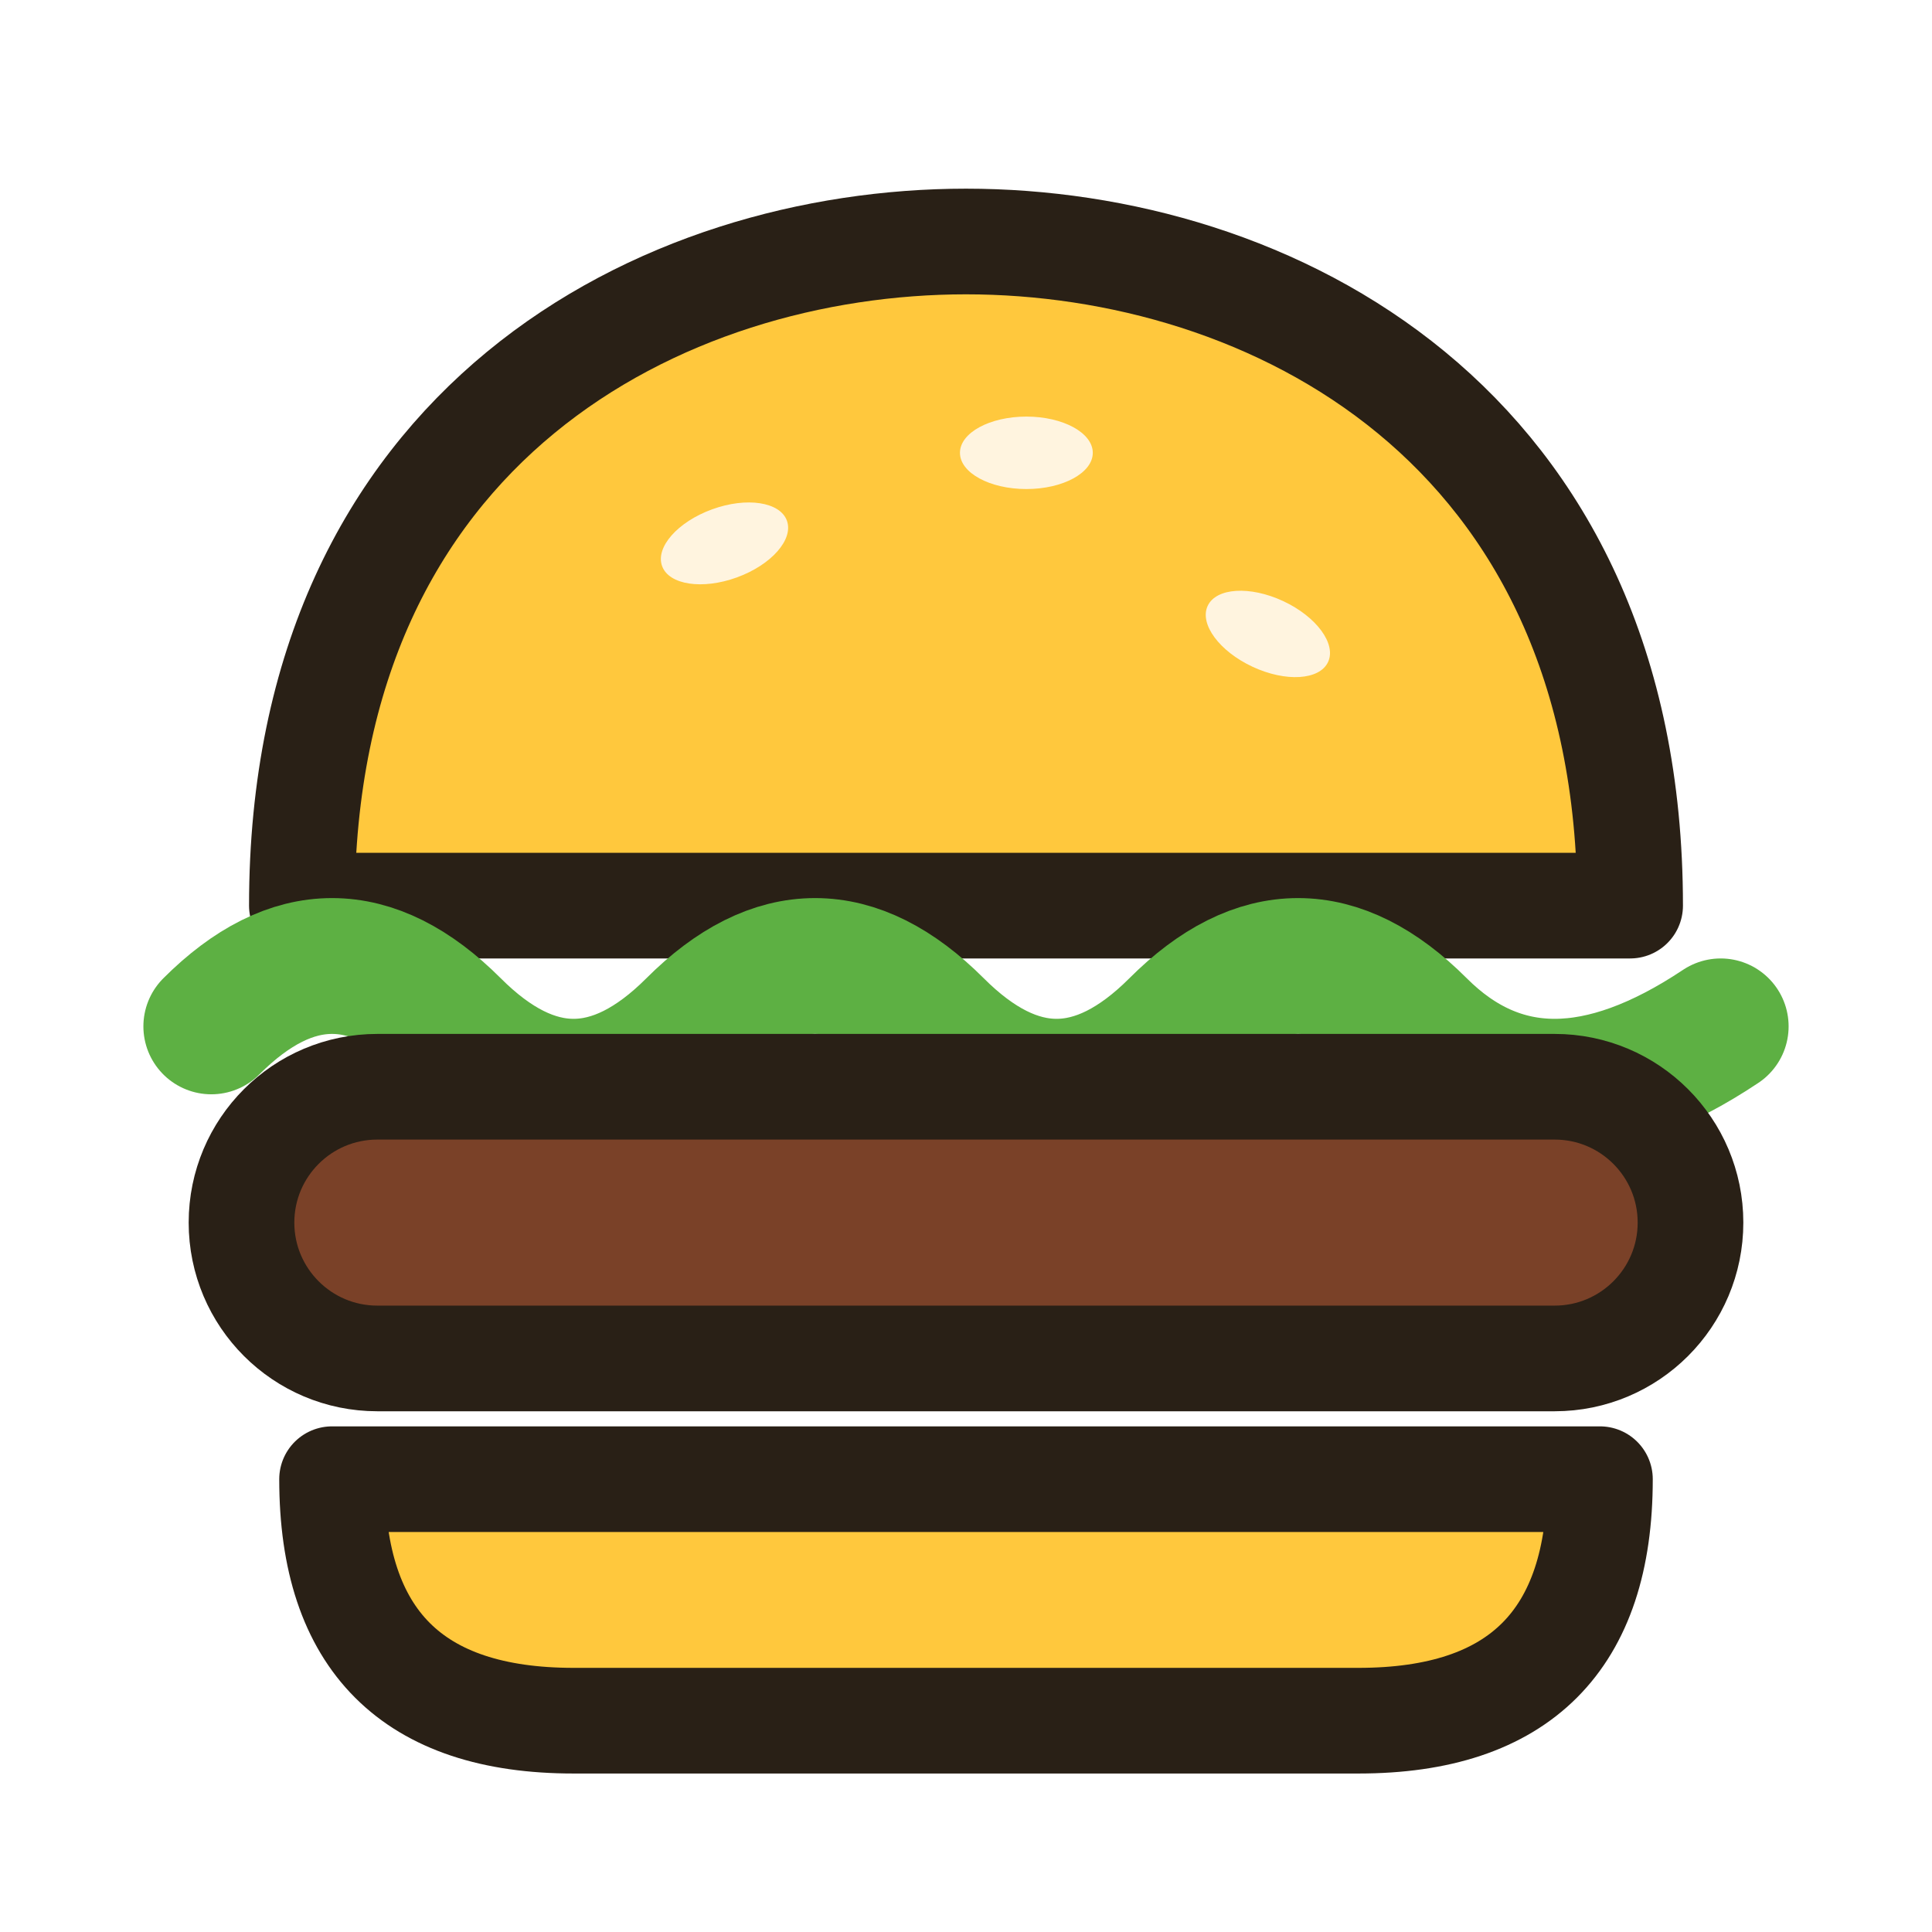
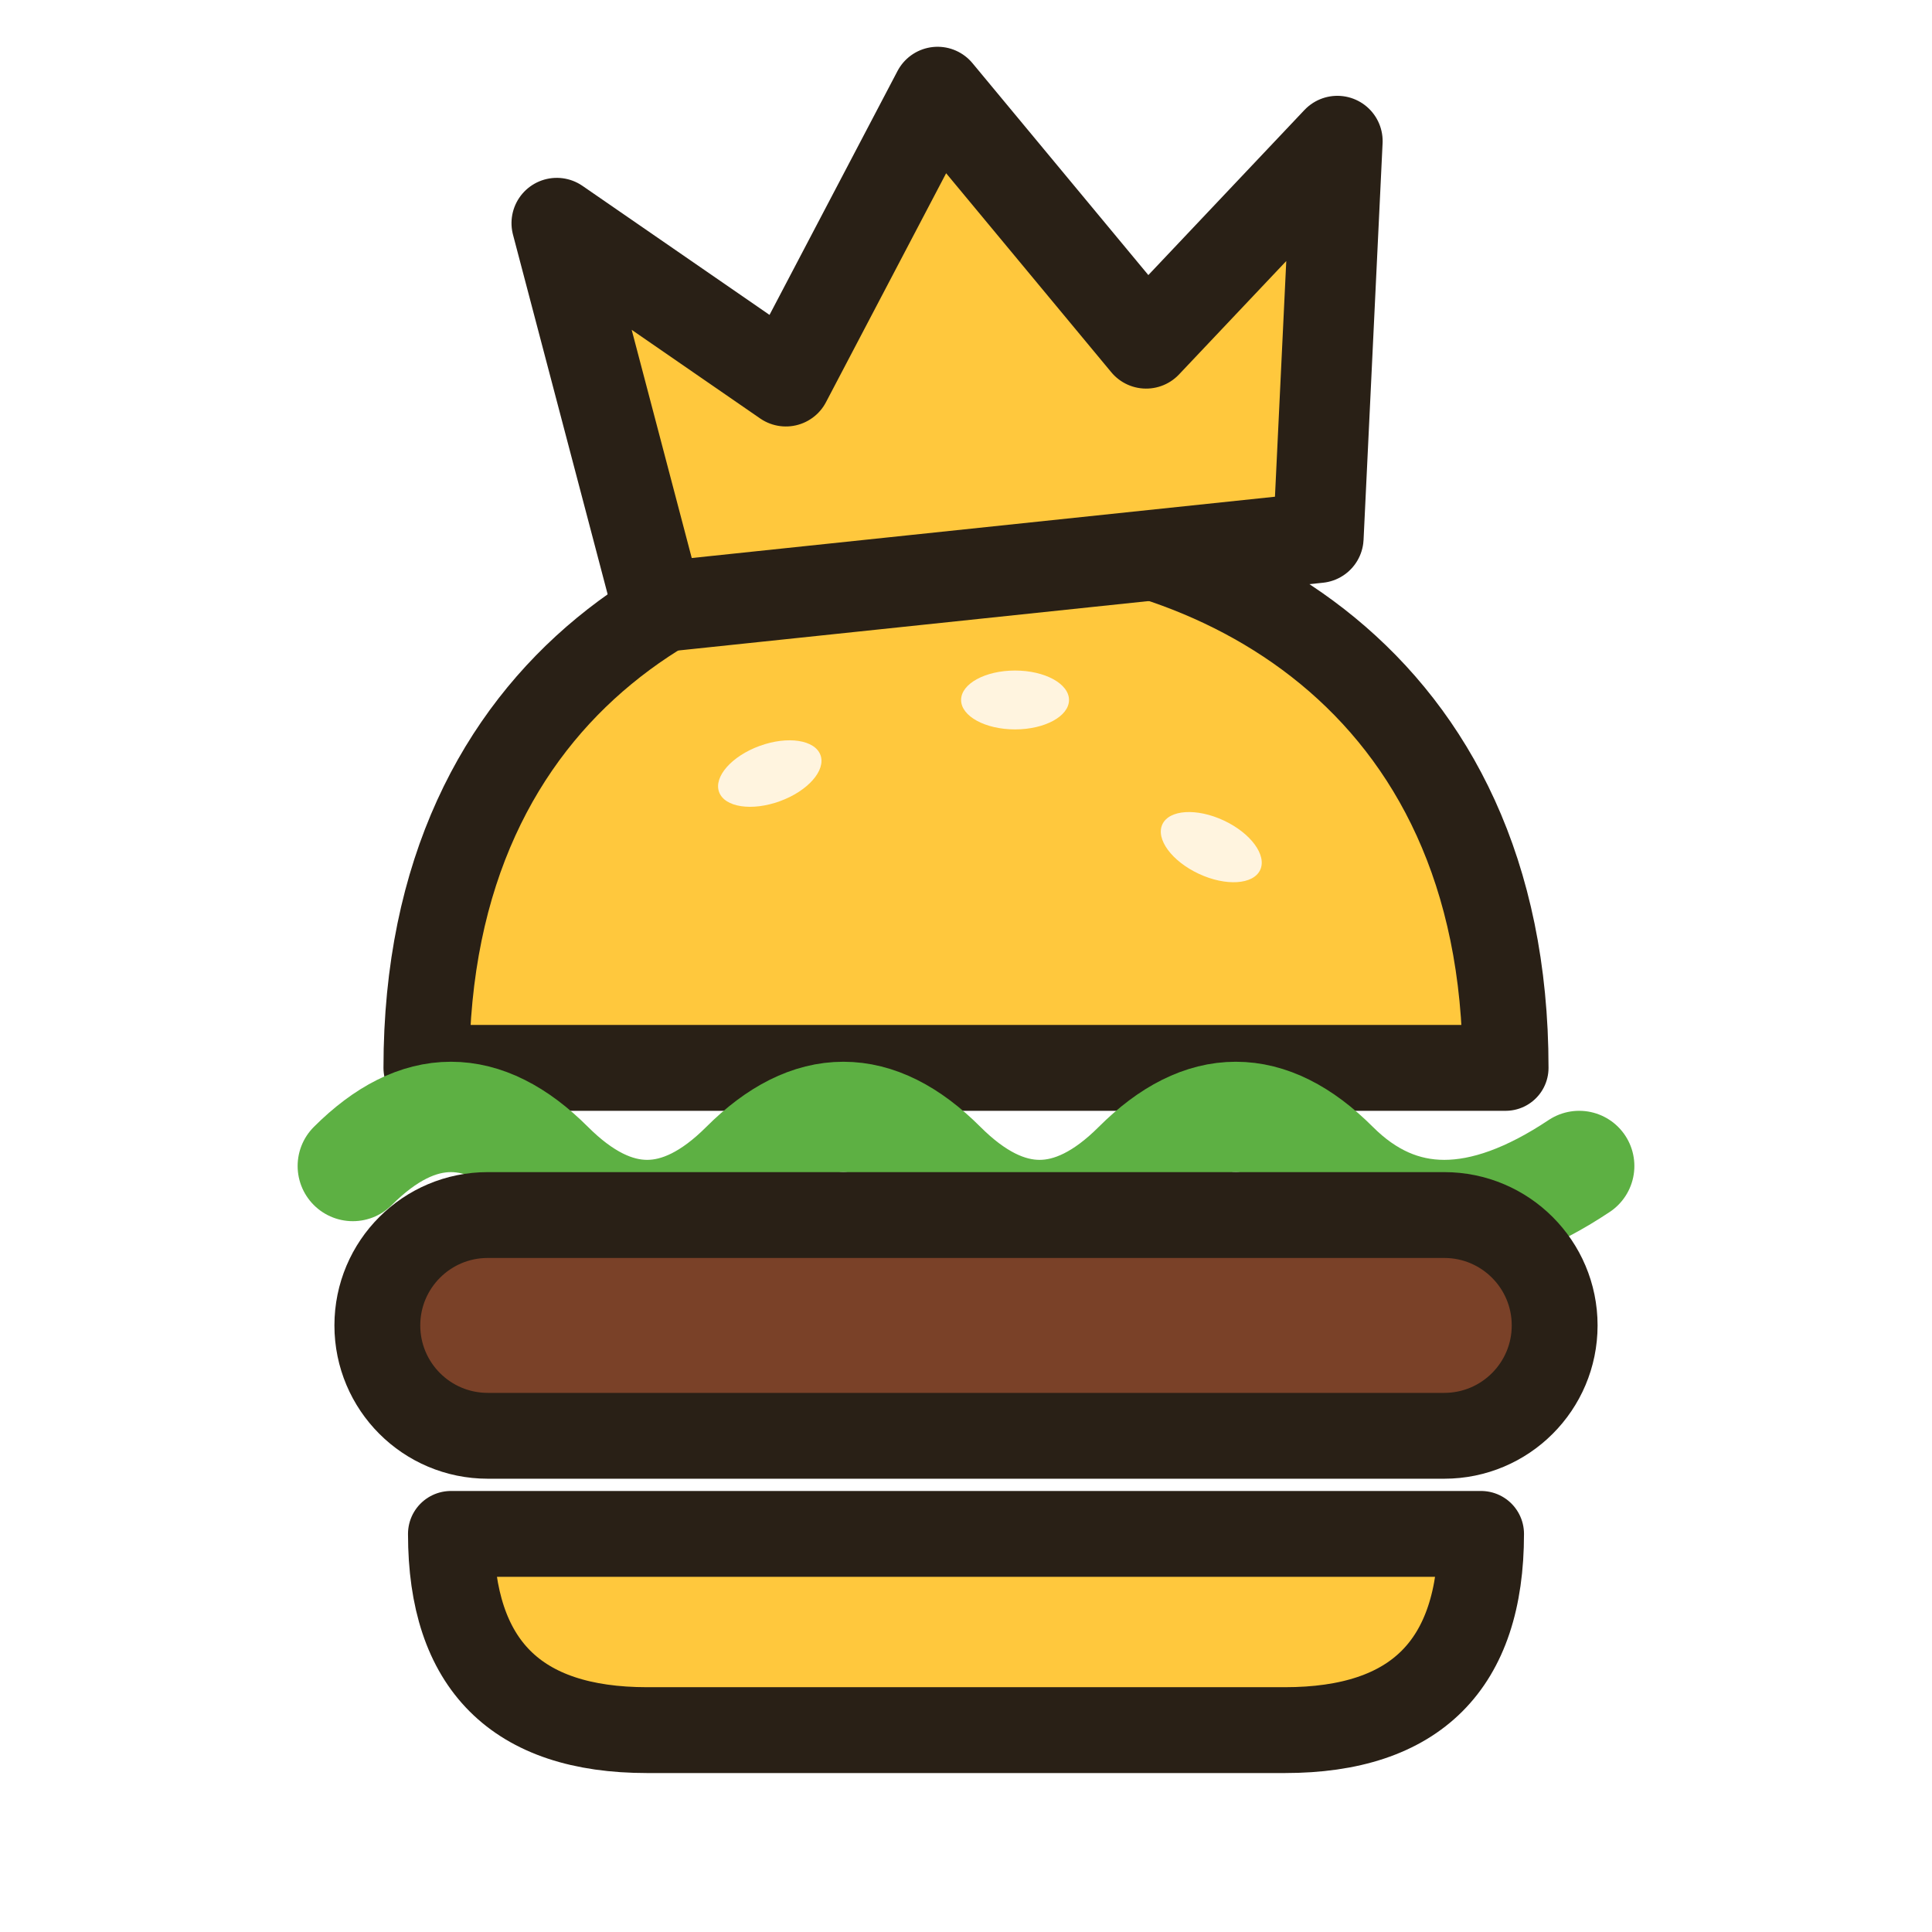
- <svg xmlns="http://www.w3.org/2000/svg" viewBox="0 0 64 64" width="64" height="64" role="img" aria-label="CUFAMBRE">
-   <path d="M10 30 C10 14 22 8 32 8 C42 8 54 14 54 30 Z" fill="#FFC83D" stroke="#292016" stroke-width="3.5" stroke-linejoin="round" />
-   <ellipse cx="24" cy="18" rx="2.2" ry="1.2" fill="#FFF4DF" transform="rotate(-20 24 18)" />
-   <ellipse cx="34" cy="15" rx="2.2" ry="1.2" fill="#FFF4DF" />
-   <ellipse cx="42" cy="21" rx="2.2" ry="1.2" fill="#FFF4DF" transform="rotate(25 42 21)" />
-   <path d="M7 34 Q11 30 15 34 Q19 38 23 34 Q27 30 31 34 Q35 38 39 34 Q43 30 47 34 Q51 38 57 34" stroke="#5DB043" stroke-width="4.5" fill="none" stroke-linecap="round" stroke-linejoin="round" />
-   <rect x="8" y="36" width="48" height="9" rx="4.5" fill="#7A4128" stroke="#292016" stroke-width="3.5" />
-   <path d="M11 49 H53 Q53 57 45 57 H19 Q11 57 11 49 Z" fill="#FFC83D" stroke="#292016" stroke-width="3.5" stroke-linejoin="round" />
+ <svg xmlns="http://www.w3.org/2000/svg" viewBox="0 0 64 64" width="64" height="64" role="img" aria-label="King Sciarra">
+   <g transform="translate(6 11) scale(0.8125)">
+     <path d="M10 30 C10 14 22 8 32 8 C42 8 54 14 54 30 Z" fill="#FFC83D" stroke="#292016" stroke-width="3.5" stroke-linejoin="round" />
+     <ellipse cx="24" cy="18" rx="2.2" ry="1.2" fill="#FFF4DF" transform="rotate(-20 24 18)" />
+     <ellipse cx="34" cy="15" rx="2.2" ry="1.2" fill="#FFF4DF" />
+     <ellipse cx="42" cy="21" rx="2.2" ry="1.2" fill="#FFF4DF" transform="rotate(25 42 21)" />
+     <path d="M7 34 Q11 30 15 34 Q19 38 23 34 Q27 30 31 34 Q35 38 39 34 Q43 30 47 34 Q51 38 57 34" stroke="#5DB043" stroke-width="4.5" fill="none" stroke-linecap="round" stroke-linejoin="round" />
+     <rect x="8" y="36" width="48" height="9" rx="4.5" fill="#7A4128" stroke="#292016" stroke-width="3.5" />
+     <path d="M11 49 H53 Q53 57 45 57 H19 Q11 57 11 49 Z" fill="#FFC83D" stroke="#292016" stroke-width="3.5" stroke-linejoin="round" />
+   </g>
+   <path d="M21 19 L19 6 L26 12 L32 3 L38 12 L45 6 L43 19 Z" fill="#FFC83D" stroke="#292016" stroke-width="3" stroke-linejoin="round" transform="rotate(-6 32 12)" />
</svg>
